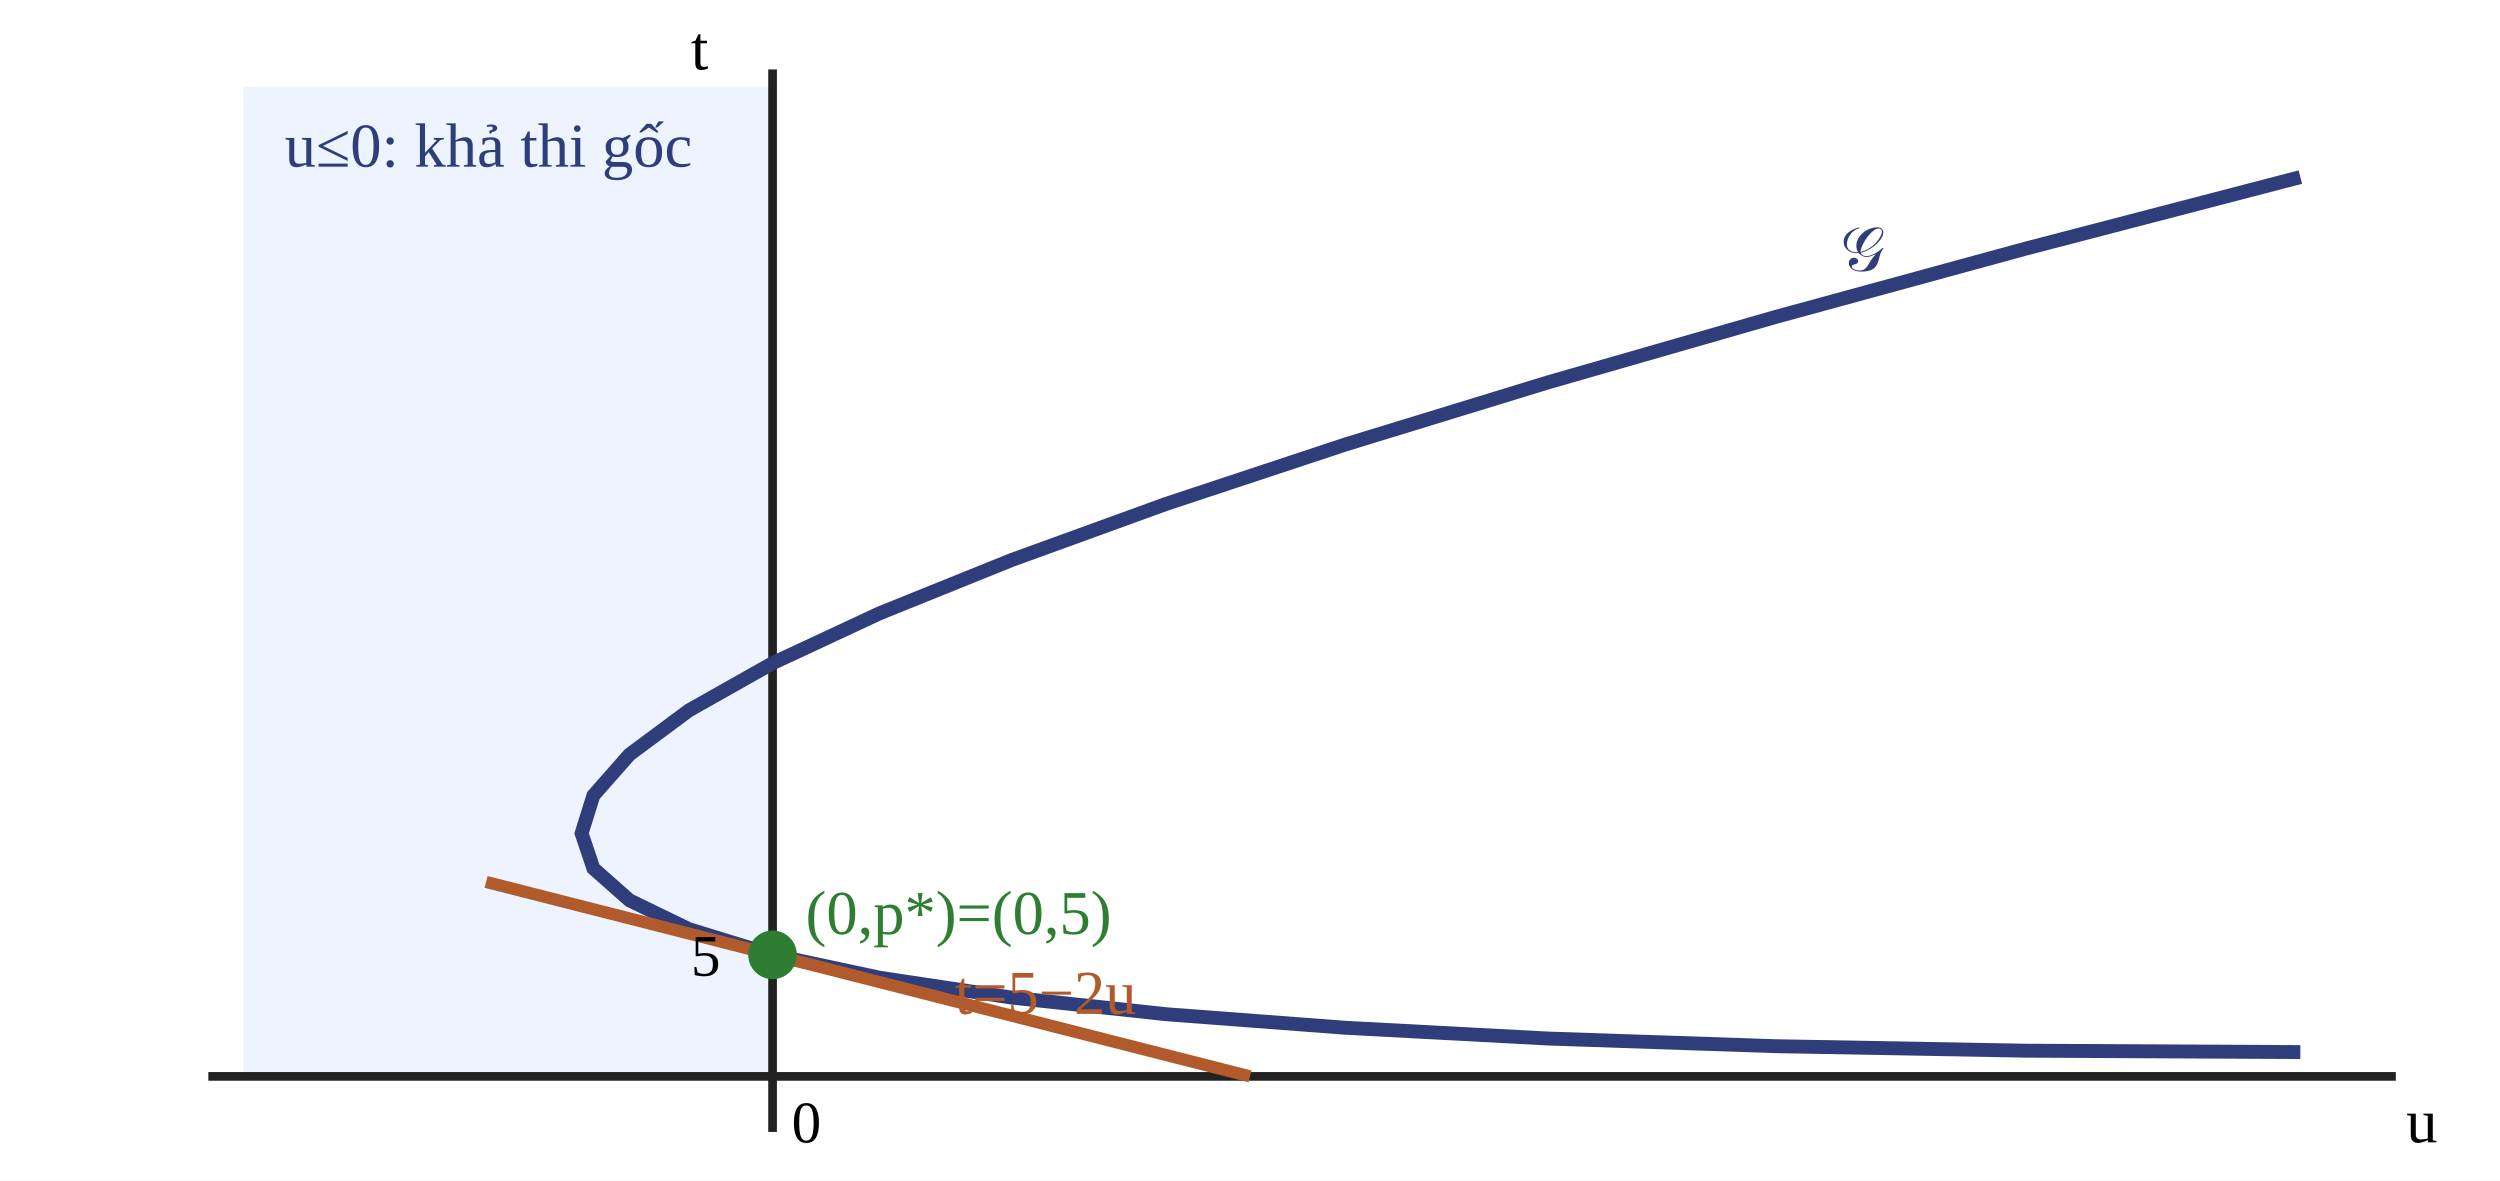
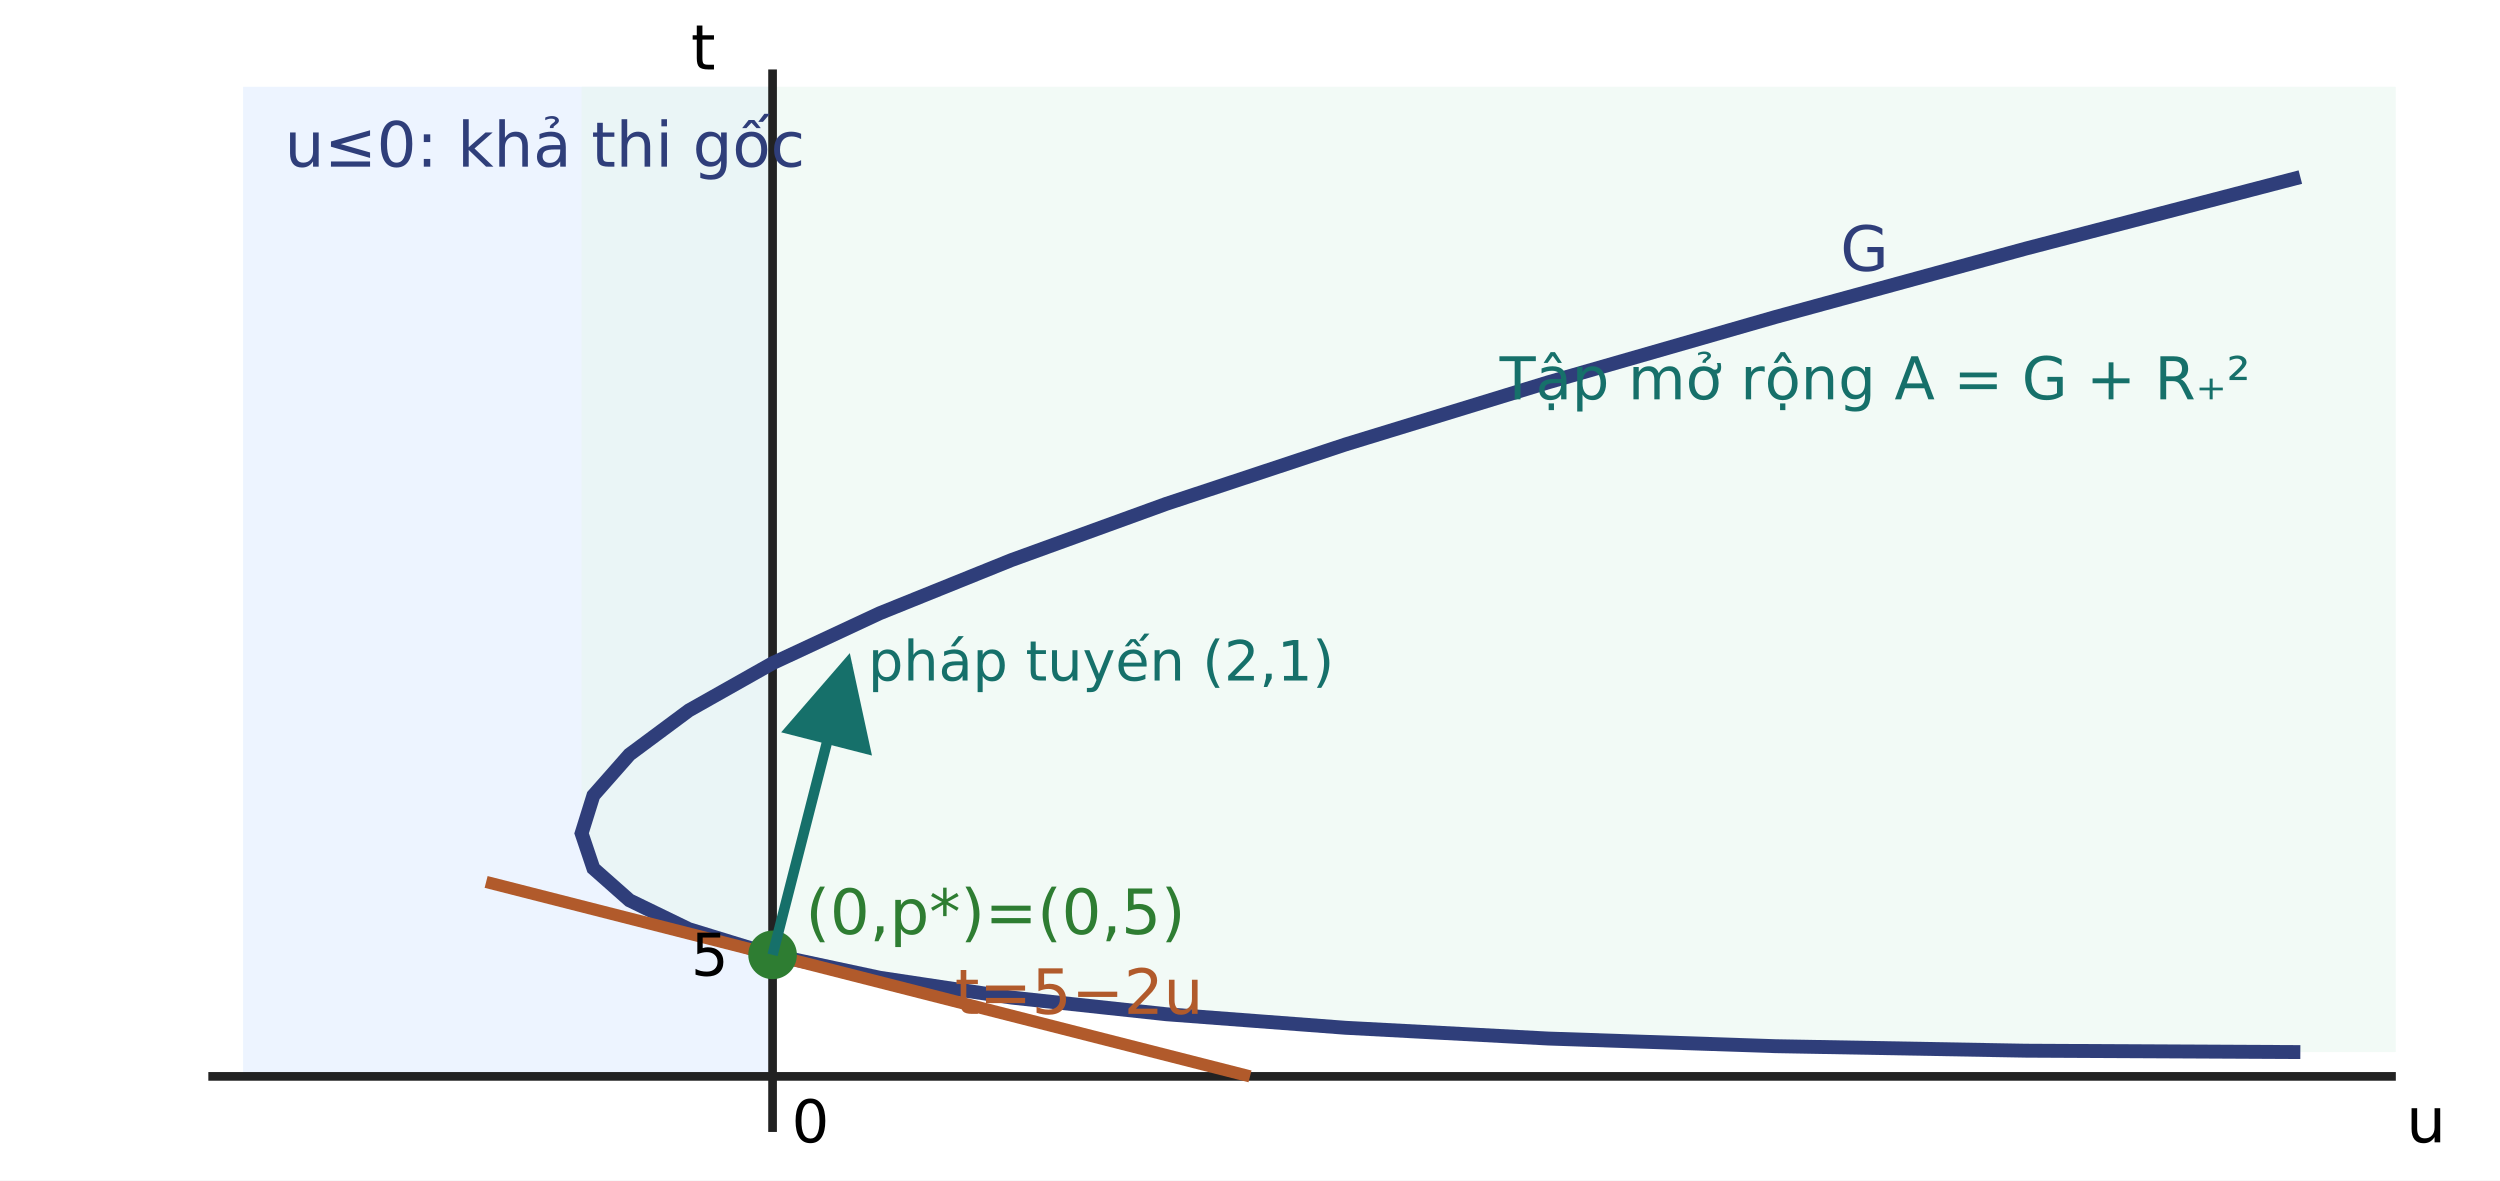
- <svg xmlns="http://www.w3.org/2000/svg" viewBox="0 0 720 340" role="img" aria-labelledby="title desc">
+ <svg xmlns="http://www.w3.org/2000/svg" viewBox="0 0 720 340" role="img" aria-labelledby="title desc" font-family="DejaVu Sans">
+   <defs>
+     <marker id="arrow" markerWidth="9" markerHeight="9" refX="8" refY="4.5" orient="auto">
+       <path d="M0 0L9 4.5L0 9Z" fill="#16706a" />
+     </marker>
+   </defs>
  <rect width="720" height="340" fill="#fff" />
  <rect x="70" y="25" width="152.5" height="285" fill="#edf4ff" />
+   <path d="M167.5 240 L170.9 250.1 L181.3 259.3 L198.4 267.6 L222.5 275 L253.4 281.6 L291.3 287.3 L335.9 292.1 L387.5 296 L445.9 299.1 L511.3 301.3 L583.4 302.6 L662.5 303 L690 303 L690 25 L167.5 25 Z" fill="#e9f6f0" opacity="0.58" />
  <path d="M60 310H690M222.5 326V20" stroke="#222" stroke-width="2.5" fill="none" />
  <text x="82" y="48" font-size="18" fill="#2f3e7a">u≤0: khả thi gốc</text>
  <polyline points="662.5,303 583.4,302.6 511.3,301.3 445.9,299.1 387.5,296 335.9,292.1 291.3,287.3 253.4,281.6 222.5,275 198.4,267.6 181.3,259.3 170.9,250.1 167.5,240 170.9,229.1 181.3,217.3 198.4,204.6 222.5,191 253.4,176.6 291.3,161.3 335.9,145.1 387.5,128 445.9,110.1 511.3,91.3 583.4,71.6 662.5,51" fill="none" stroke="#2f3e7a" stroke-width="4" />
  <line x1="140" y1="254" x2="360" y2="310" stroke="#b15a2b" stroke-width="3.5" />
  <circle cx="222.5" cy="275" r="7" fill="#2e7d32" />
+   <line x1="222.5" y1="275" x2="244" y2="191" stroke="#16706a" stroke-width="3" marker-end="url(#arrow)" />
+   <text x="250" y="196" font-size="16" fill="#16706a">pháp tuyến (2,1)</text>
  <text x="232" y="269" font-size="18" fill="#2e7d32">(0,p*)=(0,5)</text>
  <text x="275" y="292" font-size="18" fill="#b15a2b">t=5−2u</text>
-   <text x="530" y="78" font-size="18" fill="#2f3e7a">𝒢</text>
+   <text x="530" y="78" font-size="18" fill="#2f3e7a">G</text>
+   <text x="540" y="115" text-anchor="middle" font-size="17" fill="#16706a">Tập mở rộng A = G + R₊²</text>
  <text x="693" y="329" font-size="18">u</text>
  <text x="199" y="20" font-size="18">t</text>
  <text x="228" y="329" font-size="17">0</text>
  <text x="199" y="281" font-size="17">5</text>
</svg>
